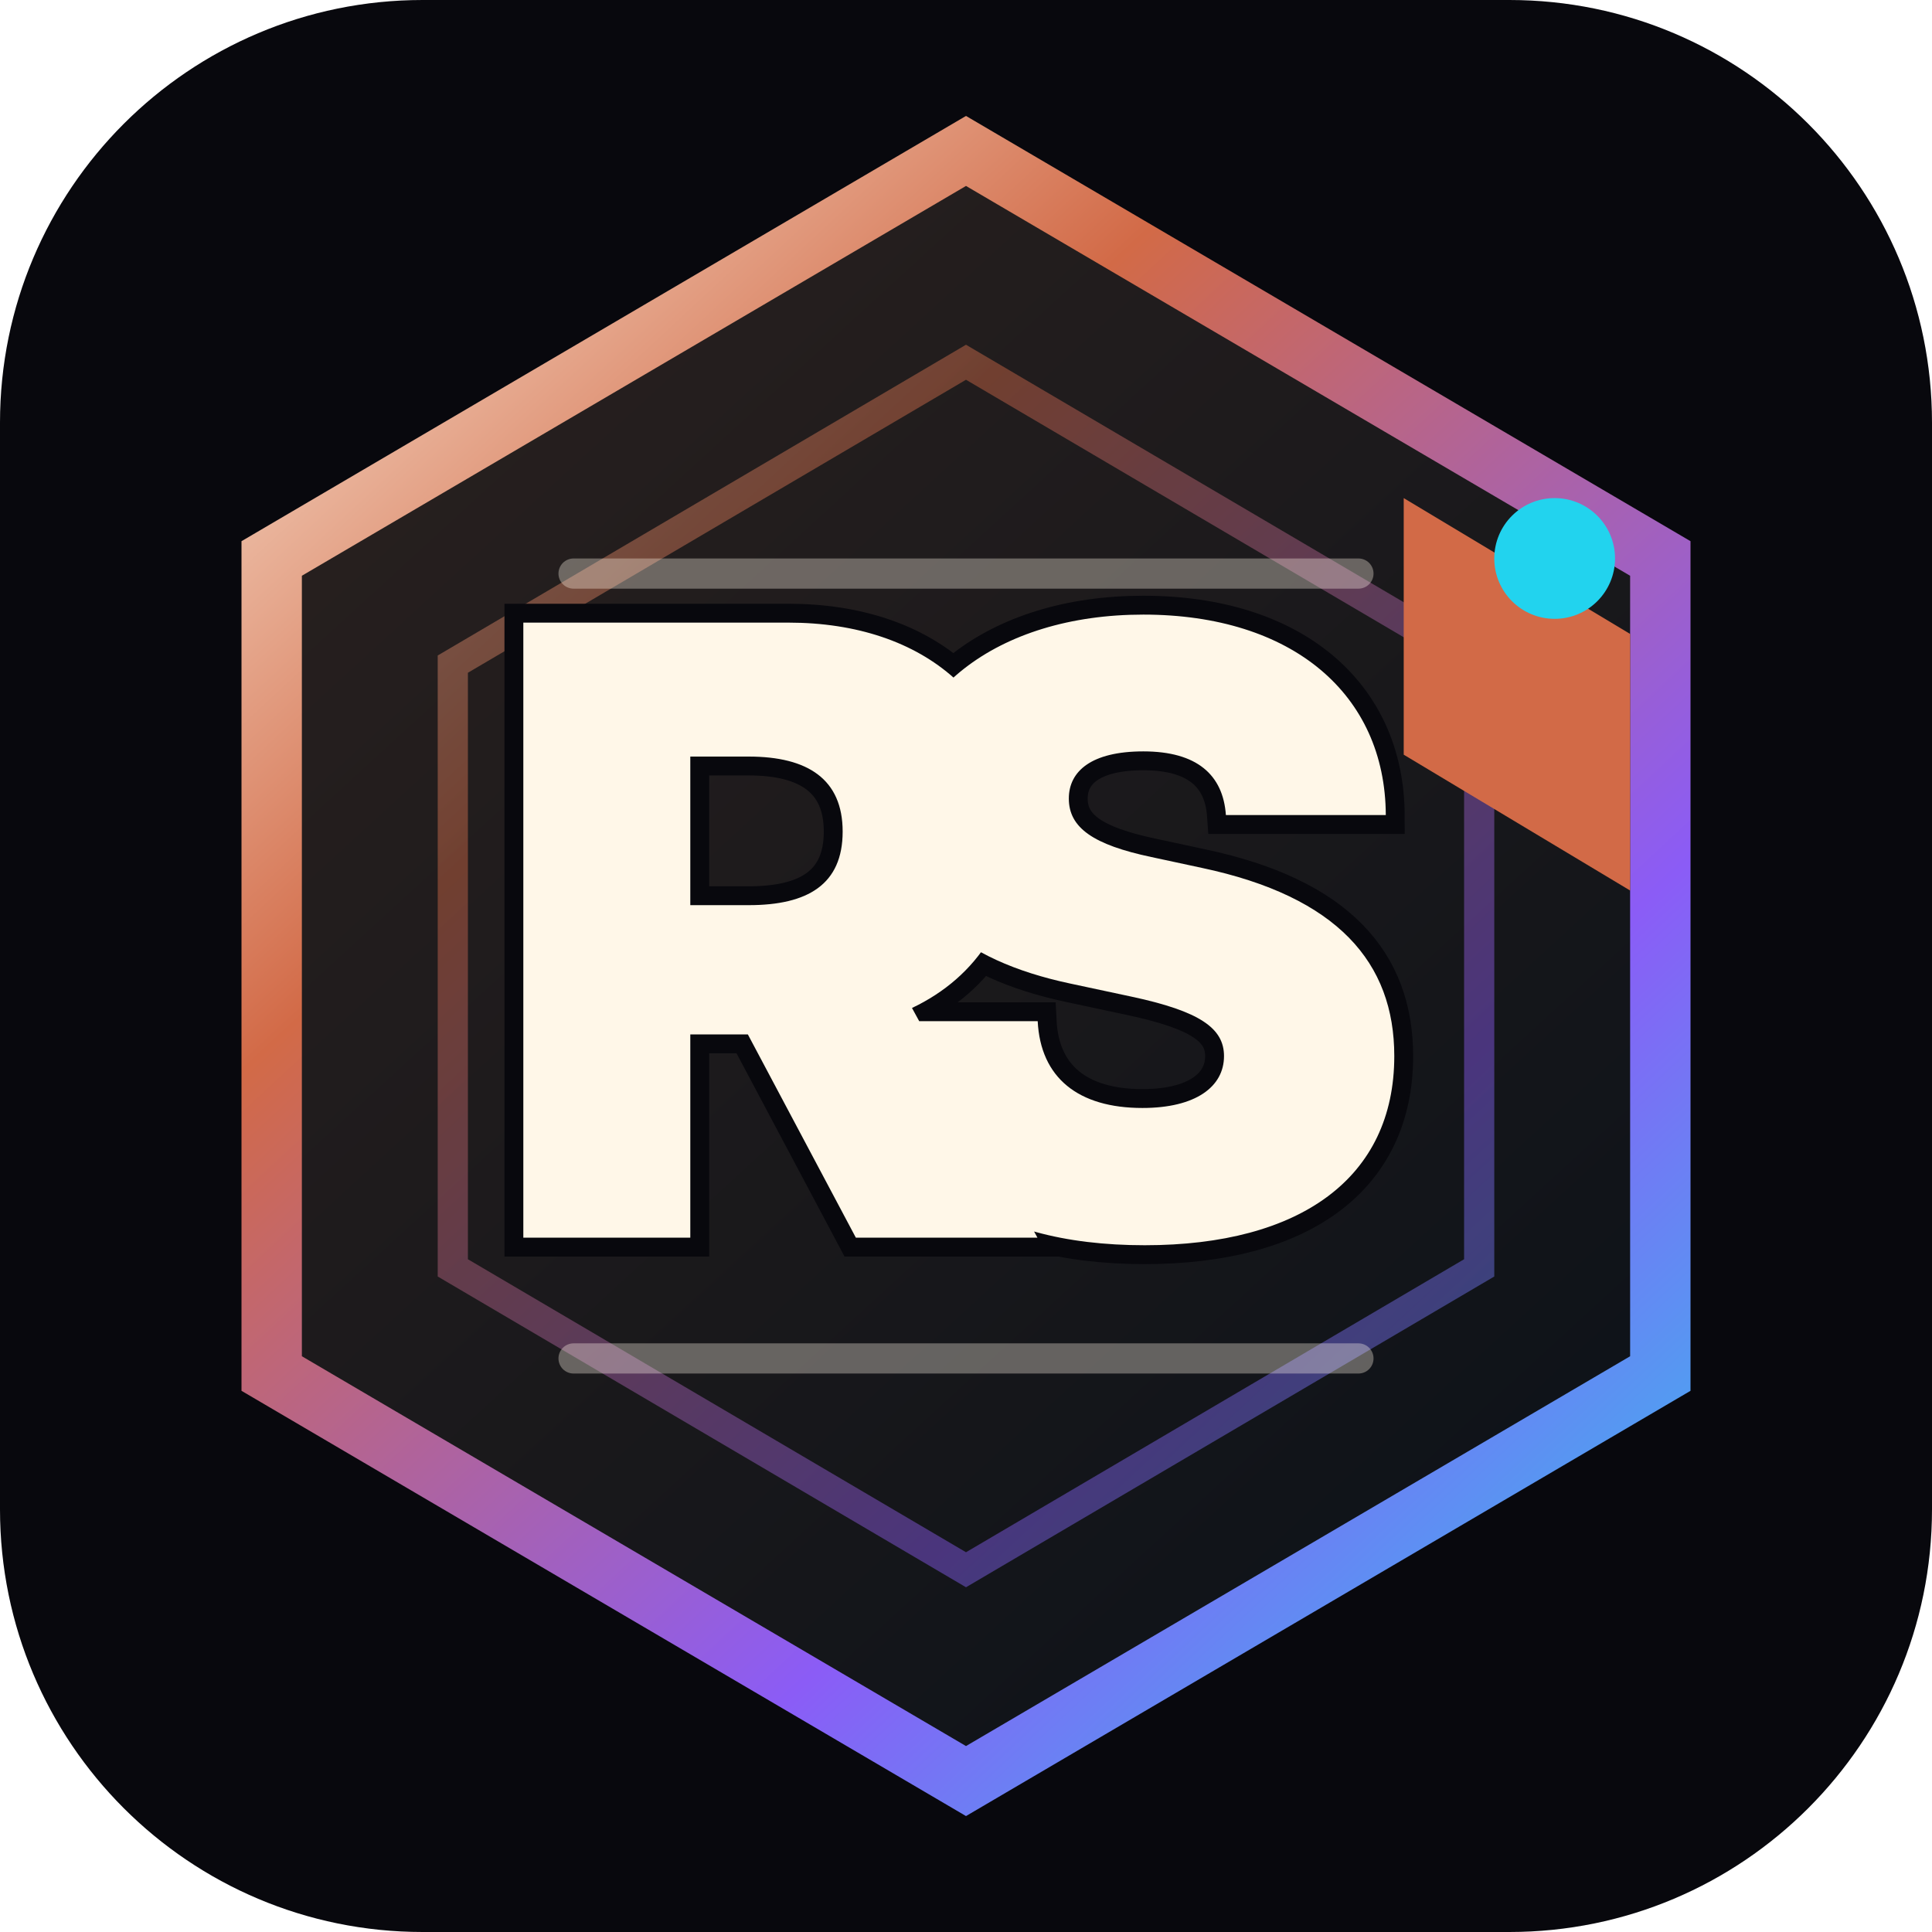
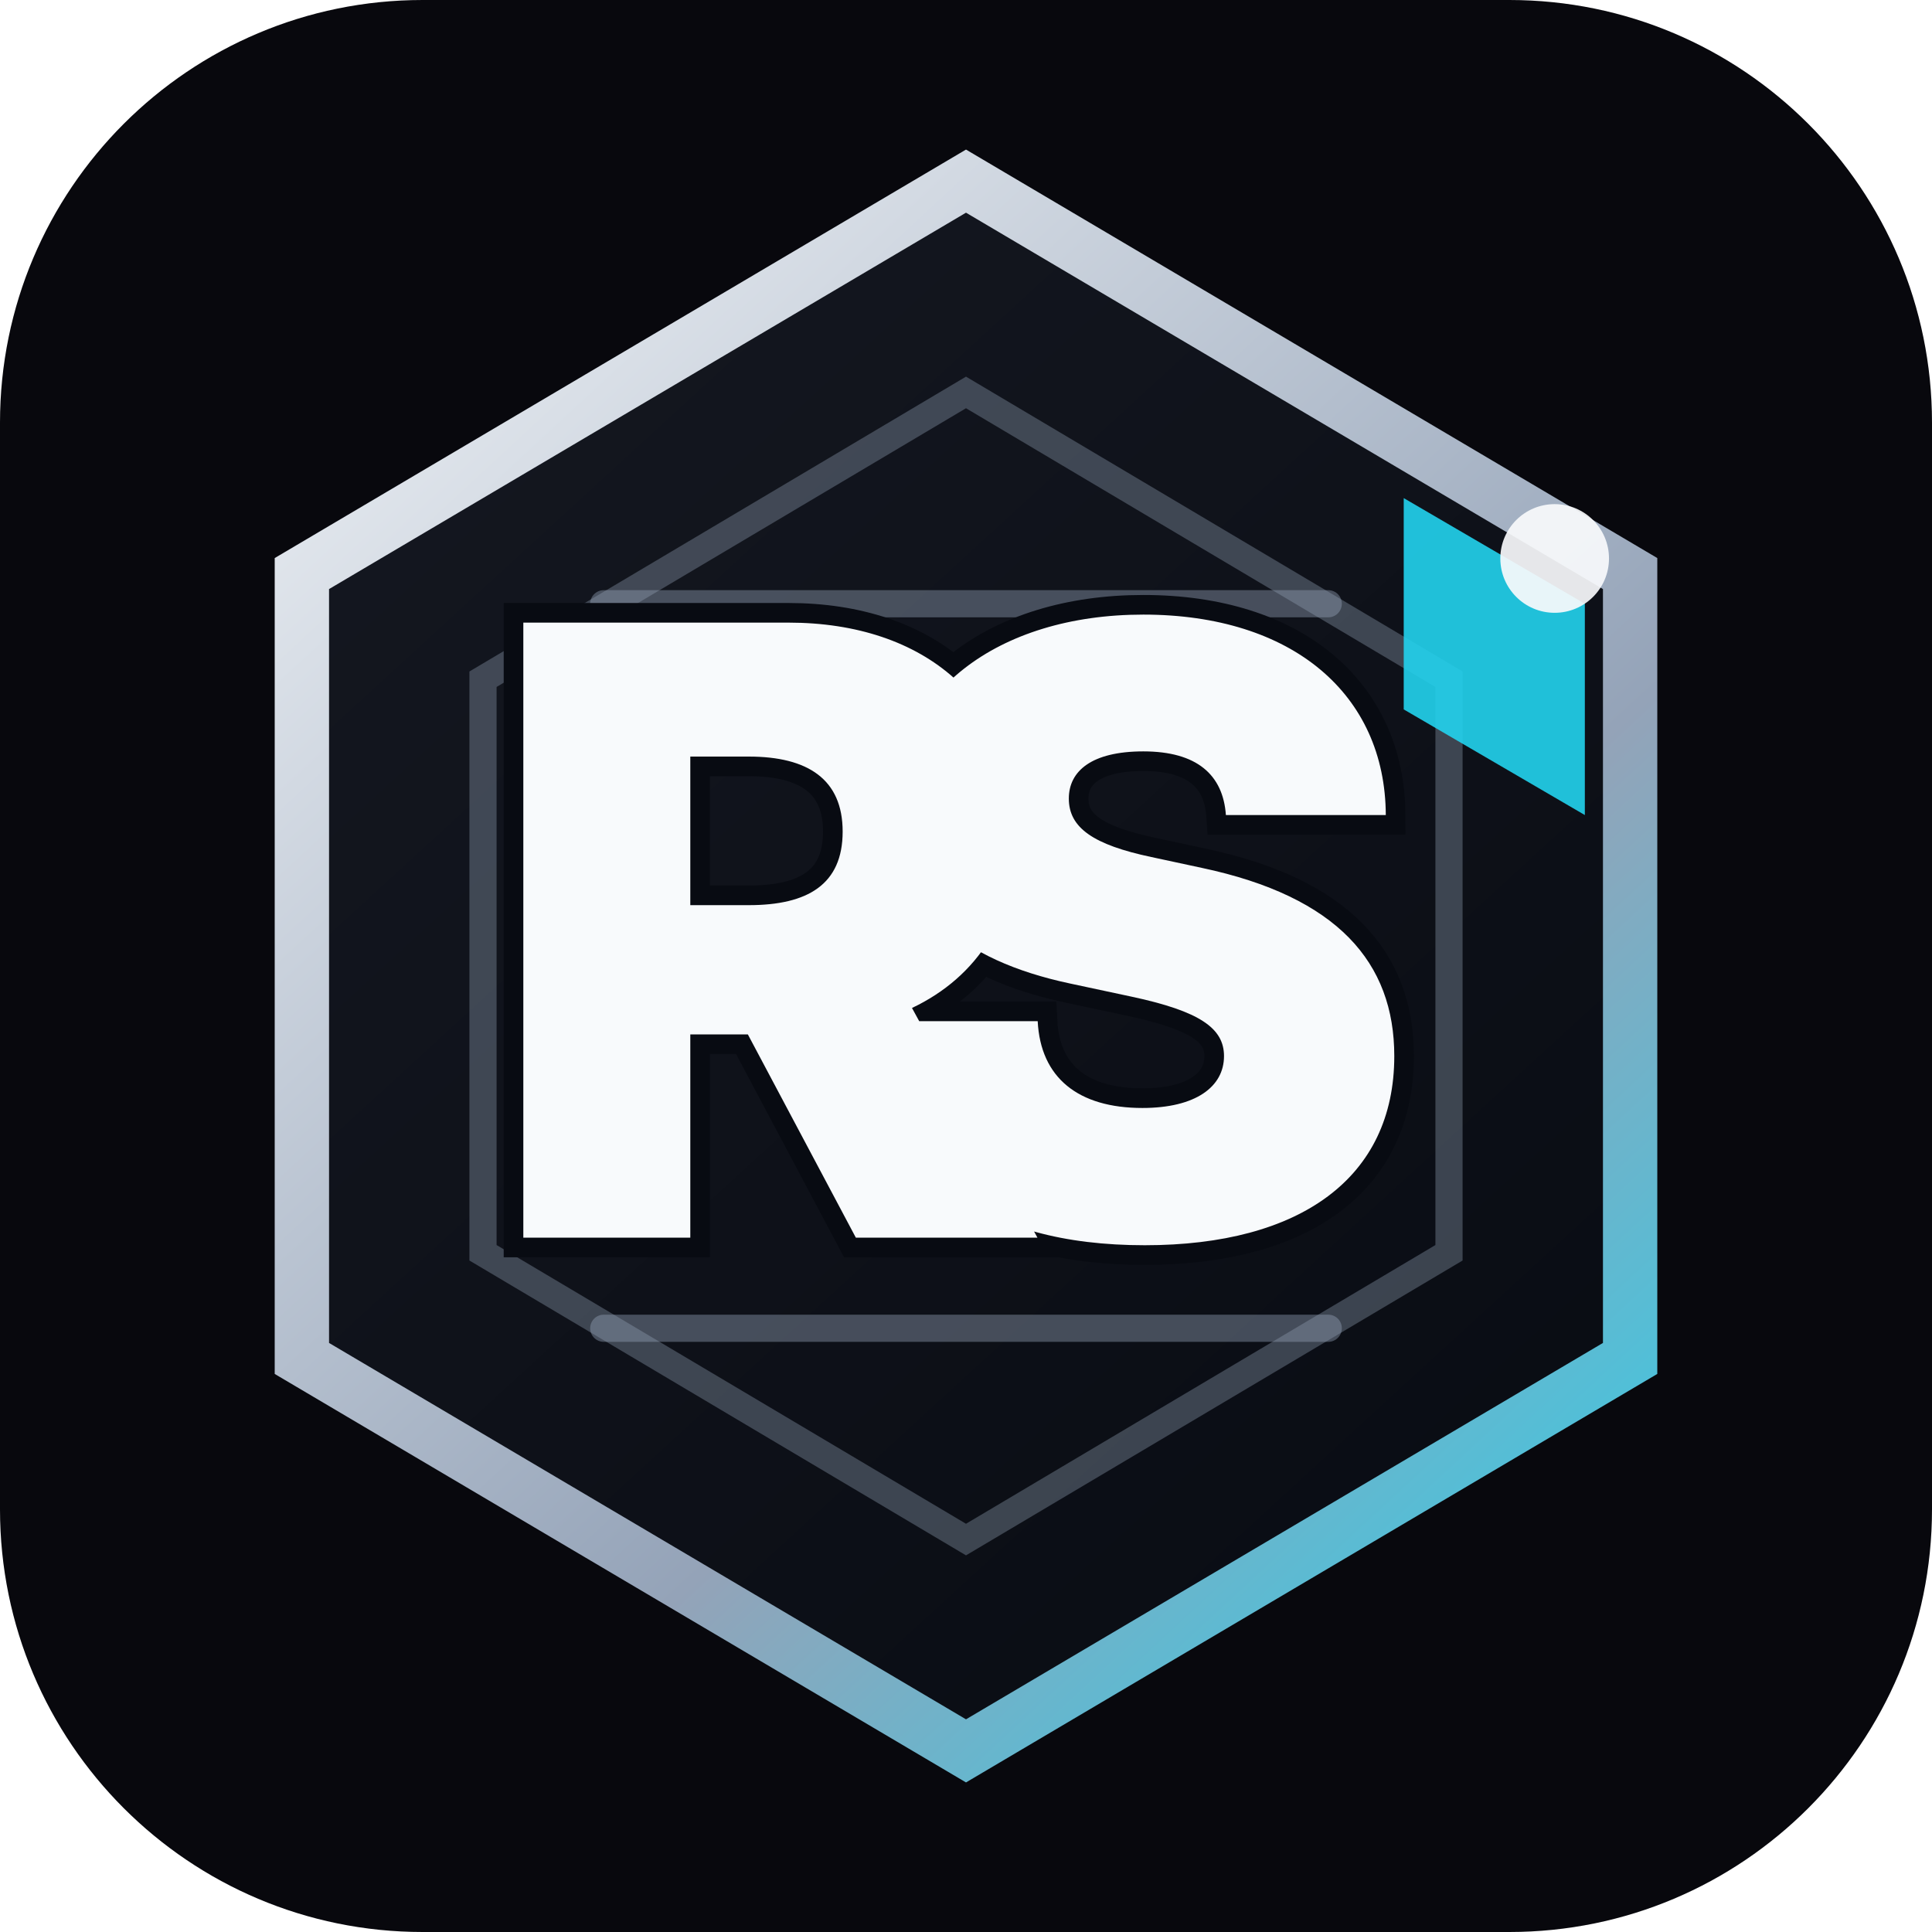
<svg xmlns="http://www.w3.org/2000/svg" viewBox="0 0 64 64" fill="none">
  <defs>
-     <linearGradient id="g" x1="6" y1="4" x2="58" y2="60" gradientUnits="userSpaceOnUse">
-       <stop offset="0" stop-color="#fff7e8" />
-       <stop offset="0.32" stop-color="#d26a47" />
-       <stop offset="0.68" stop-color="#8b5cf6" />
+     <linearGradient id="g" x1="7" y1="5" x2="57" y2="59" gradientUnits="userSpaceOnUse">
+       <stop offset="0" stop-color="#f8fafc" />
+       <stop offset="0.62" stop-color="#94a3b8" />
      <stop offset="1" stop-color="#22d3ee" />
    </linearGradient>
    <linearGradient id="f" x1="10" y1="8" x2="54" y2="56" gradientUnits="userSpaceOnUse">
-       <stop offset="0" stop-color="#2a211f" />
-       <stop offset="1" stop-color="#0b1118" />
+       <stop offset="0" stop-color="#151821" />
+       <stop offset="1" stop-color="#080b12" />
    </linearGradient>
  </defs>
  <rect width="64" height="64" rx="14" fill="#08080d" />
-   <path d="M32 5 55 18.5v27L32 59 9 45.5v-27Z" fill="url(#f)" stroke="url(#g)" stroke-width="2" />
-   <path d="M32 12 49 22v20L32 52 15 42V22Z" stroke="url(#g)" stroke-width="1" opacity="0.45" />
-   <path d="M19 19h26M19 45h26" stroke="#fff7e8" stroke-width="1" stroke-linecap="round" opacity="0.34" />
-   <text x="31.5" y="41" text-anchor="middle" font-family="Inter, system-ui, sans-serif" font-size="28" font-weight="900" letter-spacing="-6.4" fill="#fff7e8" stroke="#08080d" stroke-width="1.25" paint-order="stroke fill">RS</text>
-   <path d="M46.5 16.5 54 21v8.5L46.5 25Z" fill="#d26a47" />
-   <circle cx="51.5" cy="18.5" r="2" fill="#22d3ee" />
+   <path d="M32 6 54 19v26L32 58 10 45V19Z" fill="url(#f)" stroke="url(#g)" stroke-width="1.8" />
+   <path d="M32 13 48 22.5v19L32 51 16 41.5v-19Z" stroke="#94a3b8" stroke-width="0.9" opacity="0.36" />
+   <path d="M20 20h24M20 44h24" stroke="#94a3b8" stroke-width="0.9" stroke-linecap="round" opacity="0.42" />
+   <text x="31.5" y="41" text-anchor="middle" font-family="Inter, system-ui, sans-serif" font-size="28" font-weight="900" letter-spacing="-6.4" fill="#f8fafc" stroke="#080b12" stroke-width="1.3" paint-order="stroke fill">RS</text>
+   <path d="M46.5 16.5 52.5 20v7L46.5 23.5Z" fill="#22d3ee" opacity="0.9" />
+   <circle cx="51.5" cy="18.5" r="1.8" fill="#f8fafc" opacity="0.92" />
</svg>
